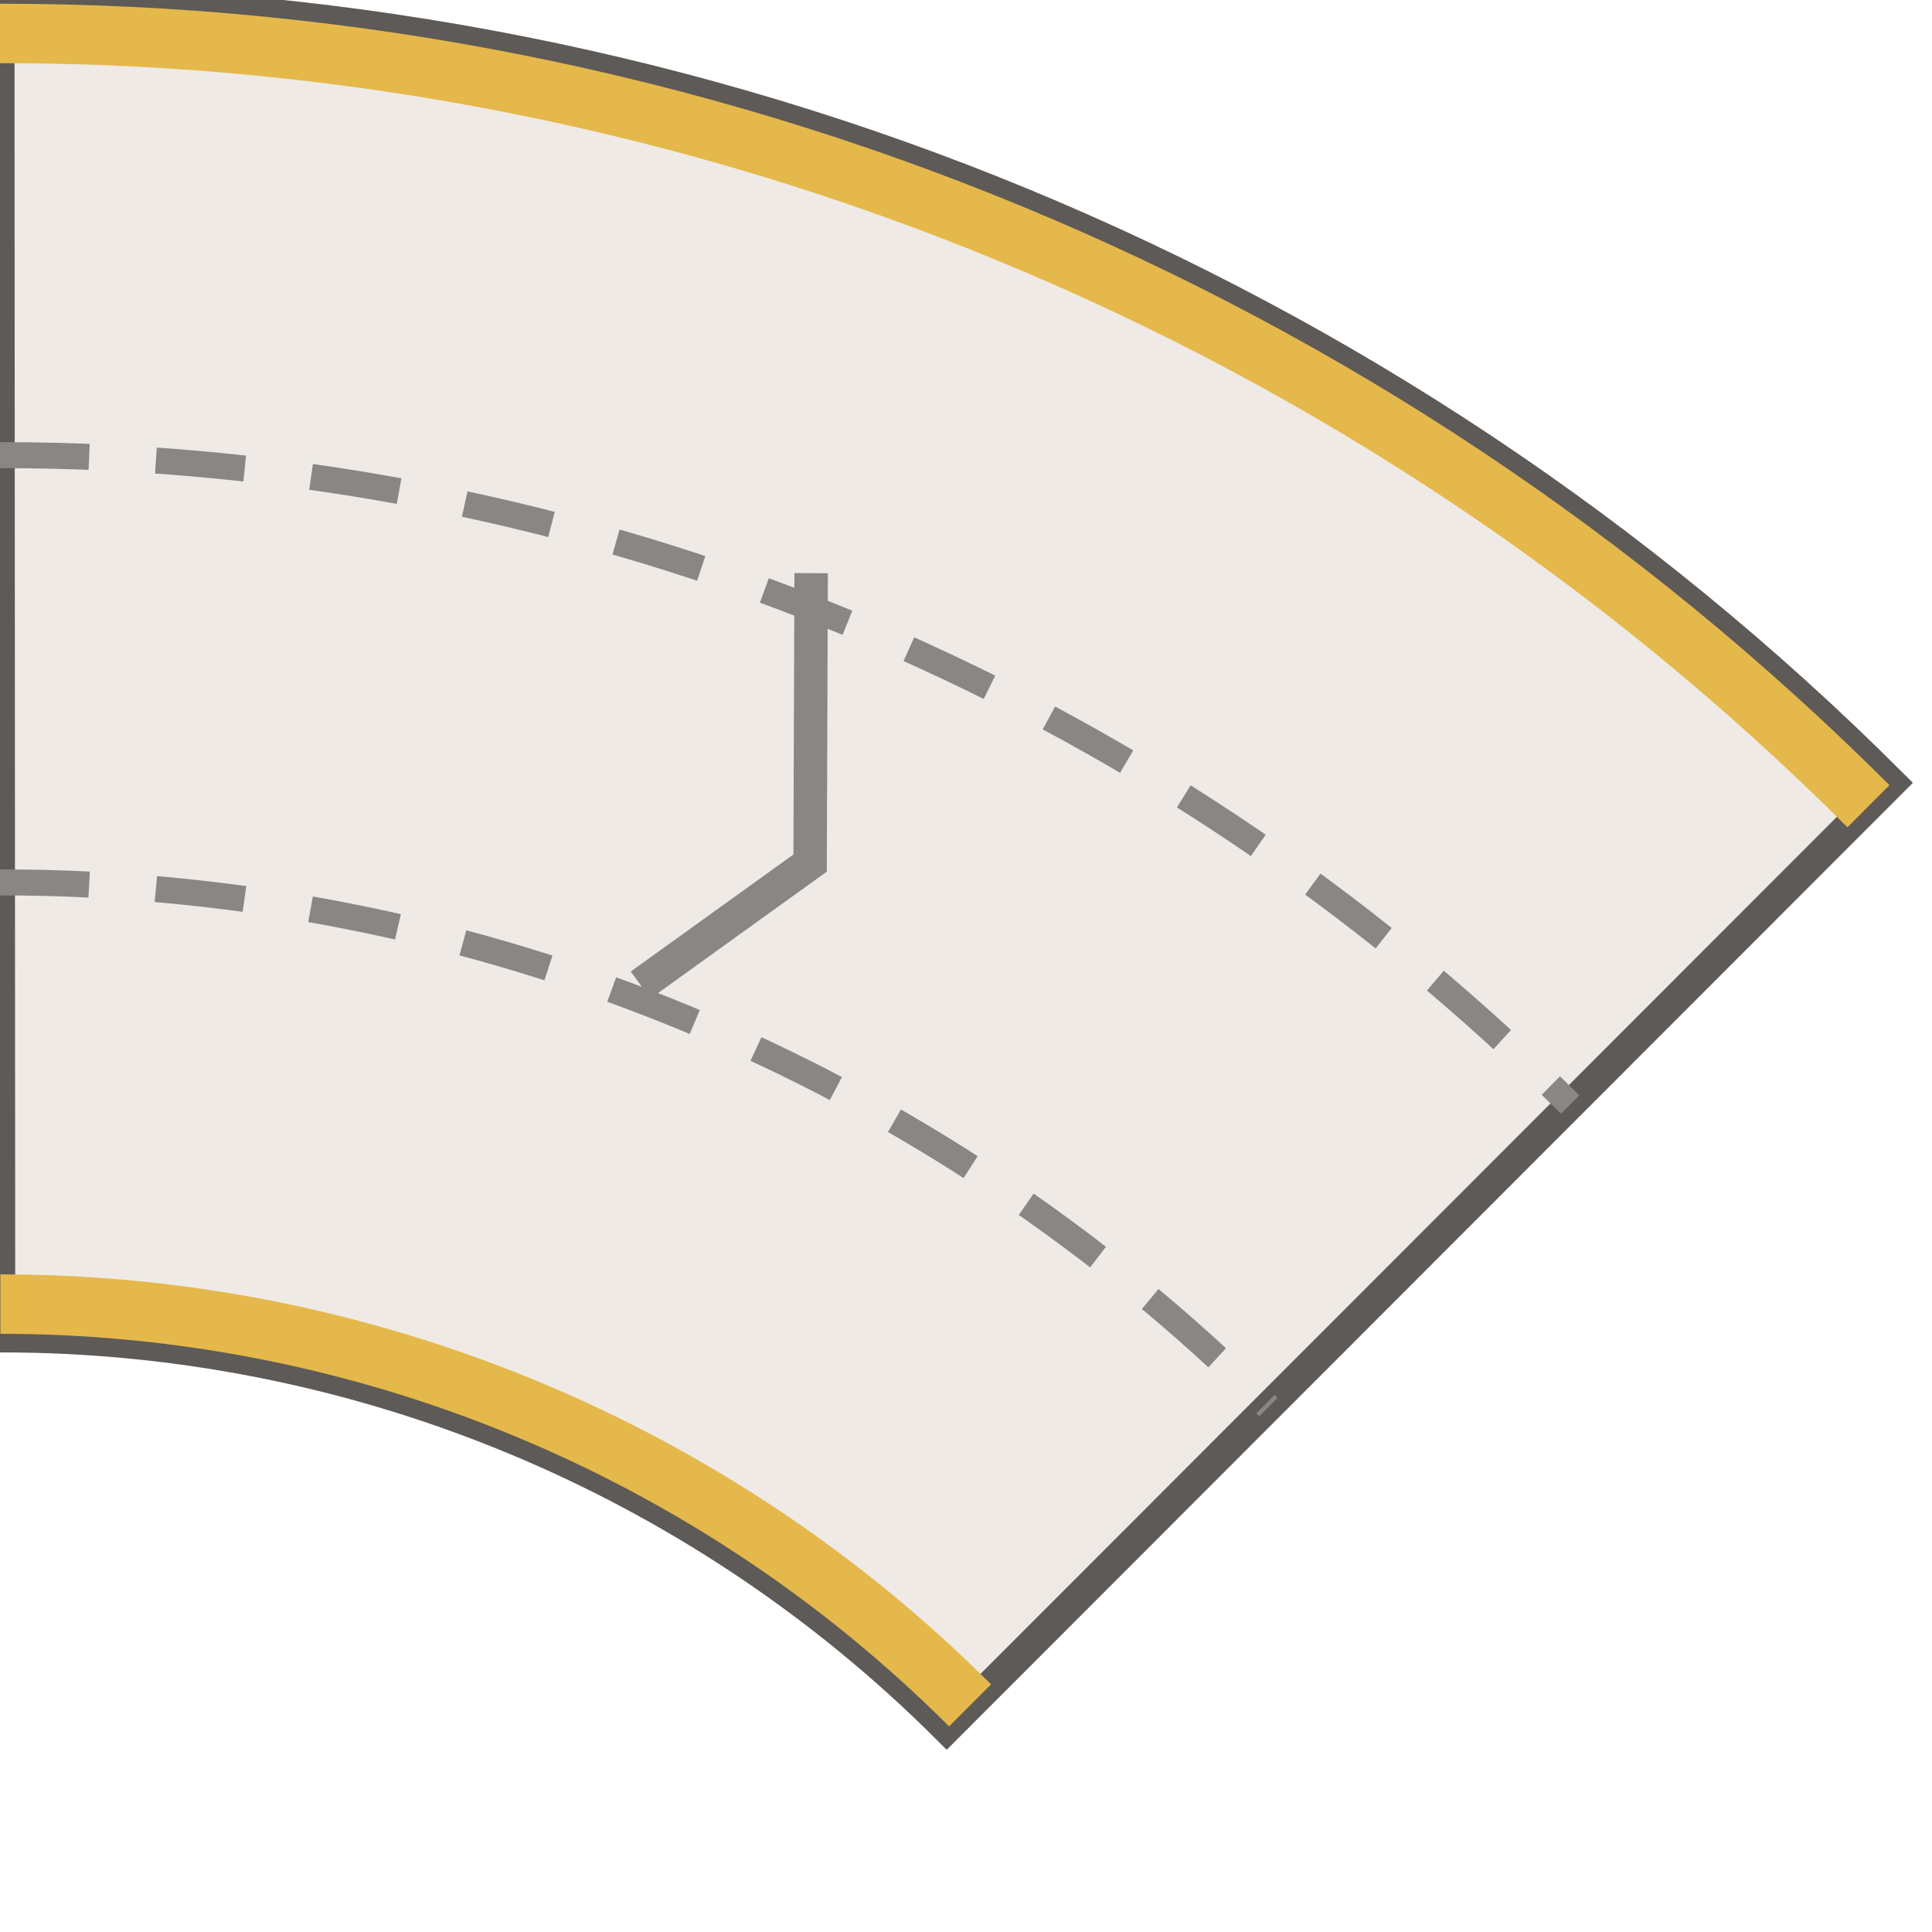
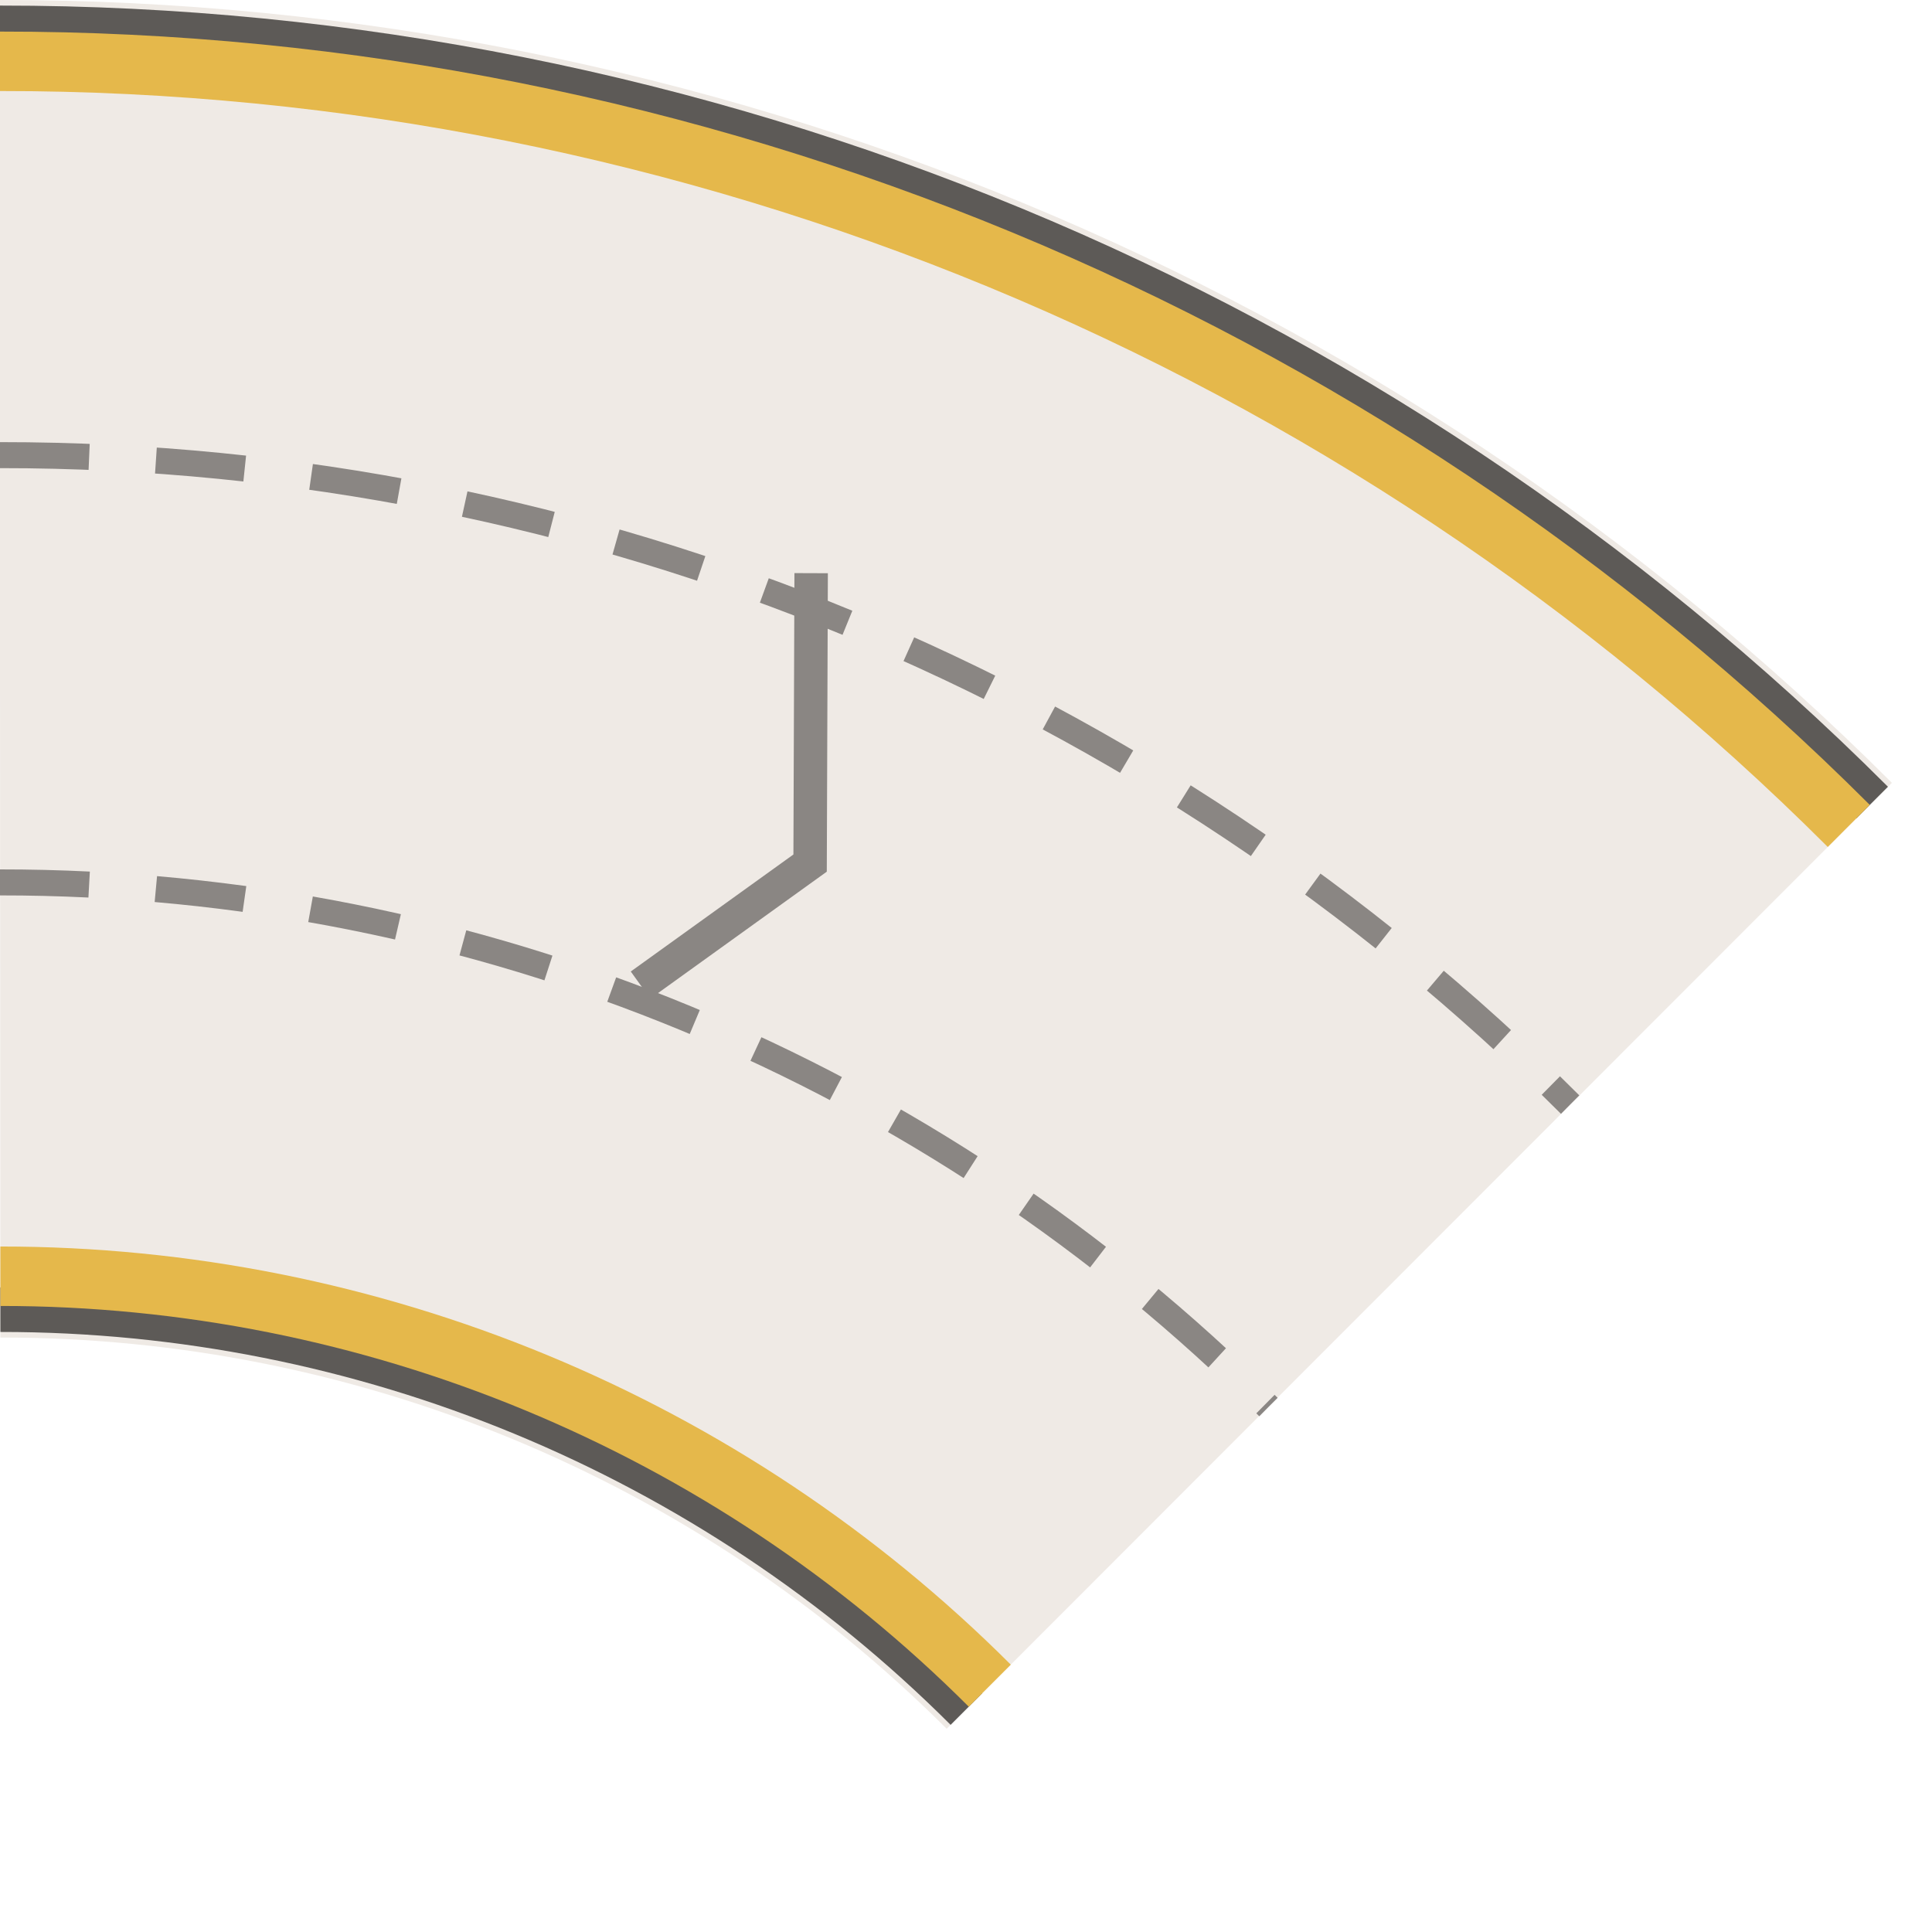
<svg xmlns="http://www.w3.org/2000/svg" width="52" height="52" viewBox="-26.0 -26.0 52 52">
  <clipPath id="vb">
    <rect x="-26.0" y="-26.0" width="52" height="52" />
  </clipPath>
  <g clip-path="url(#vb)">
-     <path d="M -26.01 -26.00 A 72.00 72.00 0 0 1 24.92 -4.93 L -0.52 20.53 A 36.00 36.00 0 0 0 -25.99 10.00 Z" fill="#efeae5" stroke="#5d5a57" stroke-width="0.8" />
-     <path d="M -26.01 -25.10 A 71.10 71.10 0 0 1 24.29 -4.30" fill="none" stroke="#e5b84b" stroke-width="1.6" />
-     <path d="M -25.99 9.10 A 36.90 36.90 0 0 1 0.11 19.90" fill="none" stroke="#e5b84b" stroke-width="1.6" />
+     <path d="M -26.01 -26.00 A 72.00 72.00 0 0 1 24.92 -4.93 L -0.52 20.53 A 36.00 36.00 0 0 0 -25.99 10.00 Z" fill="#efeae5" />
+     <path d="M -26.01 -25.25 A 71.25 71.25 0 0 1 24.39 -4.40" fill="none" stroke="#5d5a57" stroke-width="1.2" />
+     <path d="M -25.99 9.25 A 36.75 36.75 0 0 1 0.01 20.00" fill="none" stroke="#5d5a57" stroke-width="1.2" />
+     <path d="M -26.01 -24.35 A 70.35 70.35 0 0 1 23.76 -3.77" fill="none" stroke="#e5b84b" stroke-width="1.6" />
+     <path d="M -25.99 8.35 A 37.65 37.65 0 0 1 0.64 19.37" fill="none" stroke="#e5b84b" stroke-width="1.6" />
    <path d="M -26.00 -2.25 A 48.25 48.25 0 0 1 8.14 11.87" fill="none" stroke="#8a8683" stroke-width="0.7" stroke-dasharray="2.4,1.8" />
    <path d="M -26.00 -13.75 A 59.75 59.75 0 0 1 16.26 3.73" fill="none" stroke="#8a8683" stroke-width="0.7" stroke-dasharray="2.4,1.8" />
    <path d="M -6.81 -10.51 L -3.85 -3.29 L -6.81 1.49" fill="none" stroke="#8a8683" stroke-width="0.9" transform="rotate(22.5 -5.33 -3.90)" />
  </g>
</svg>
